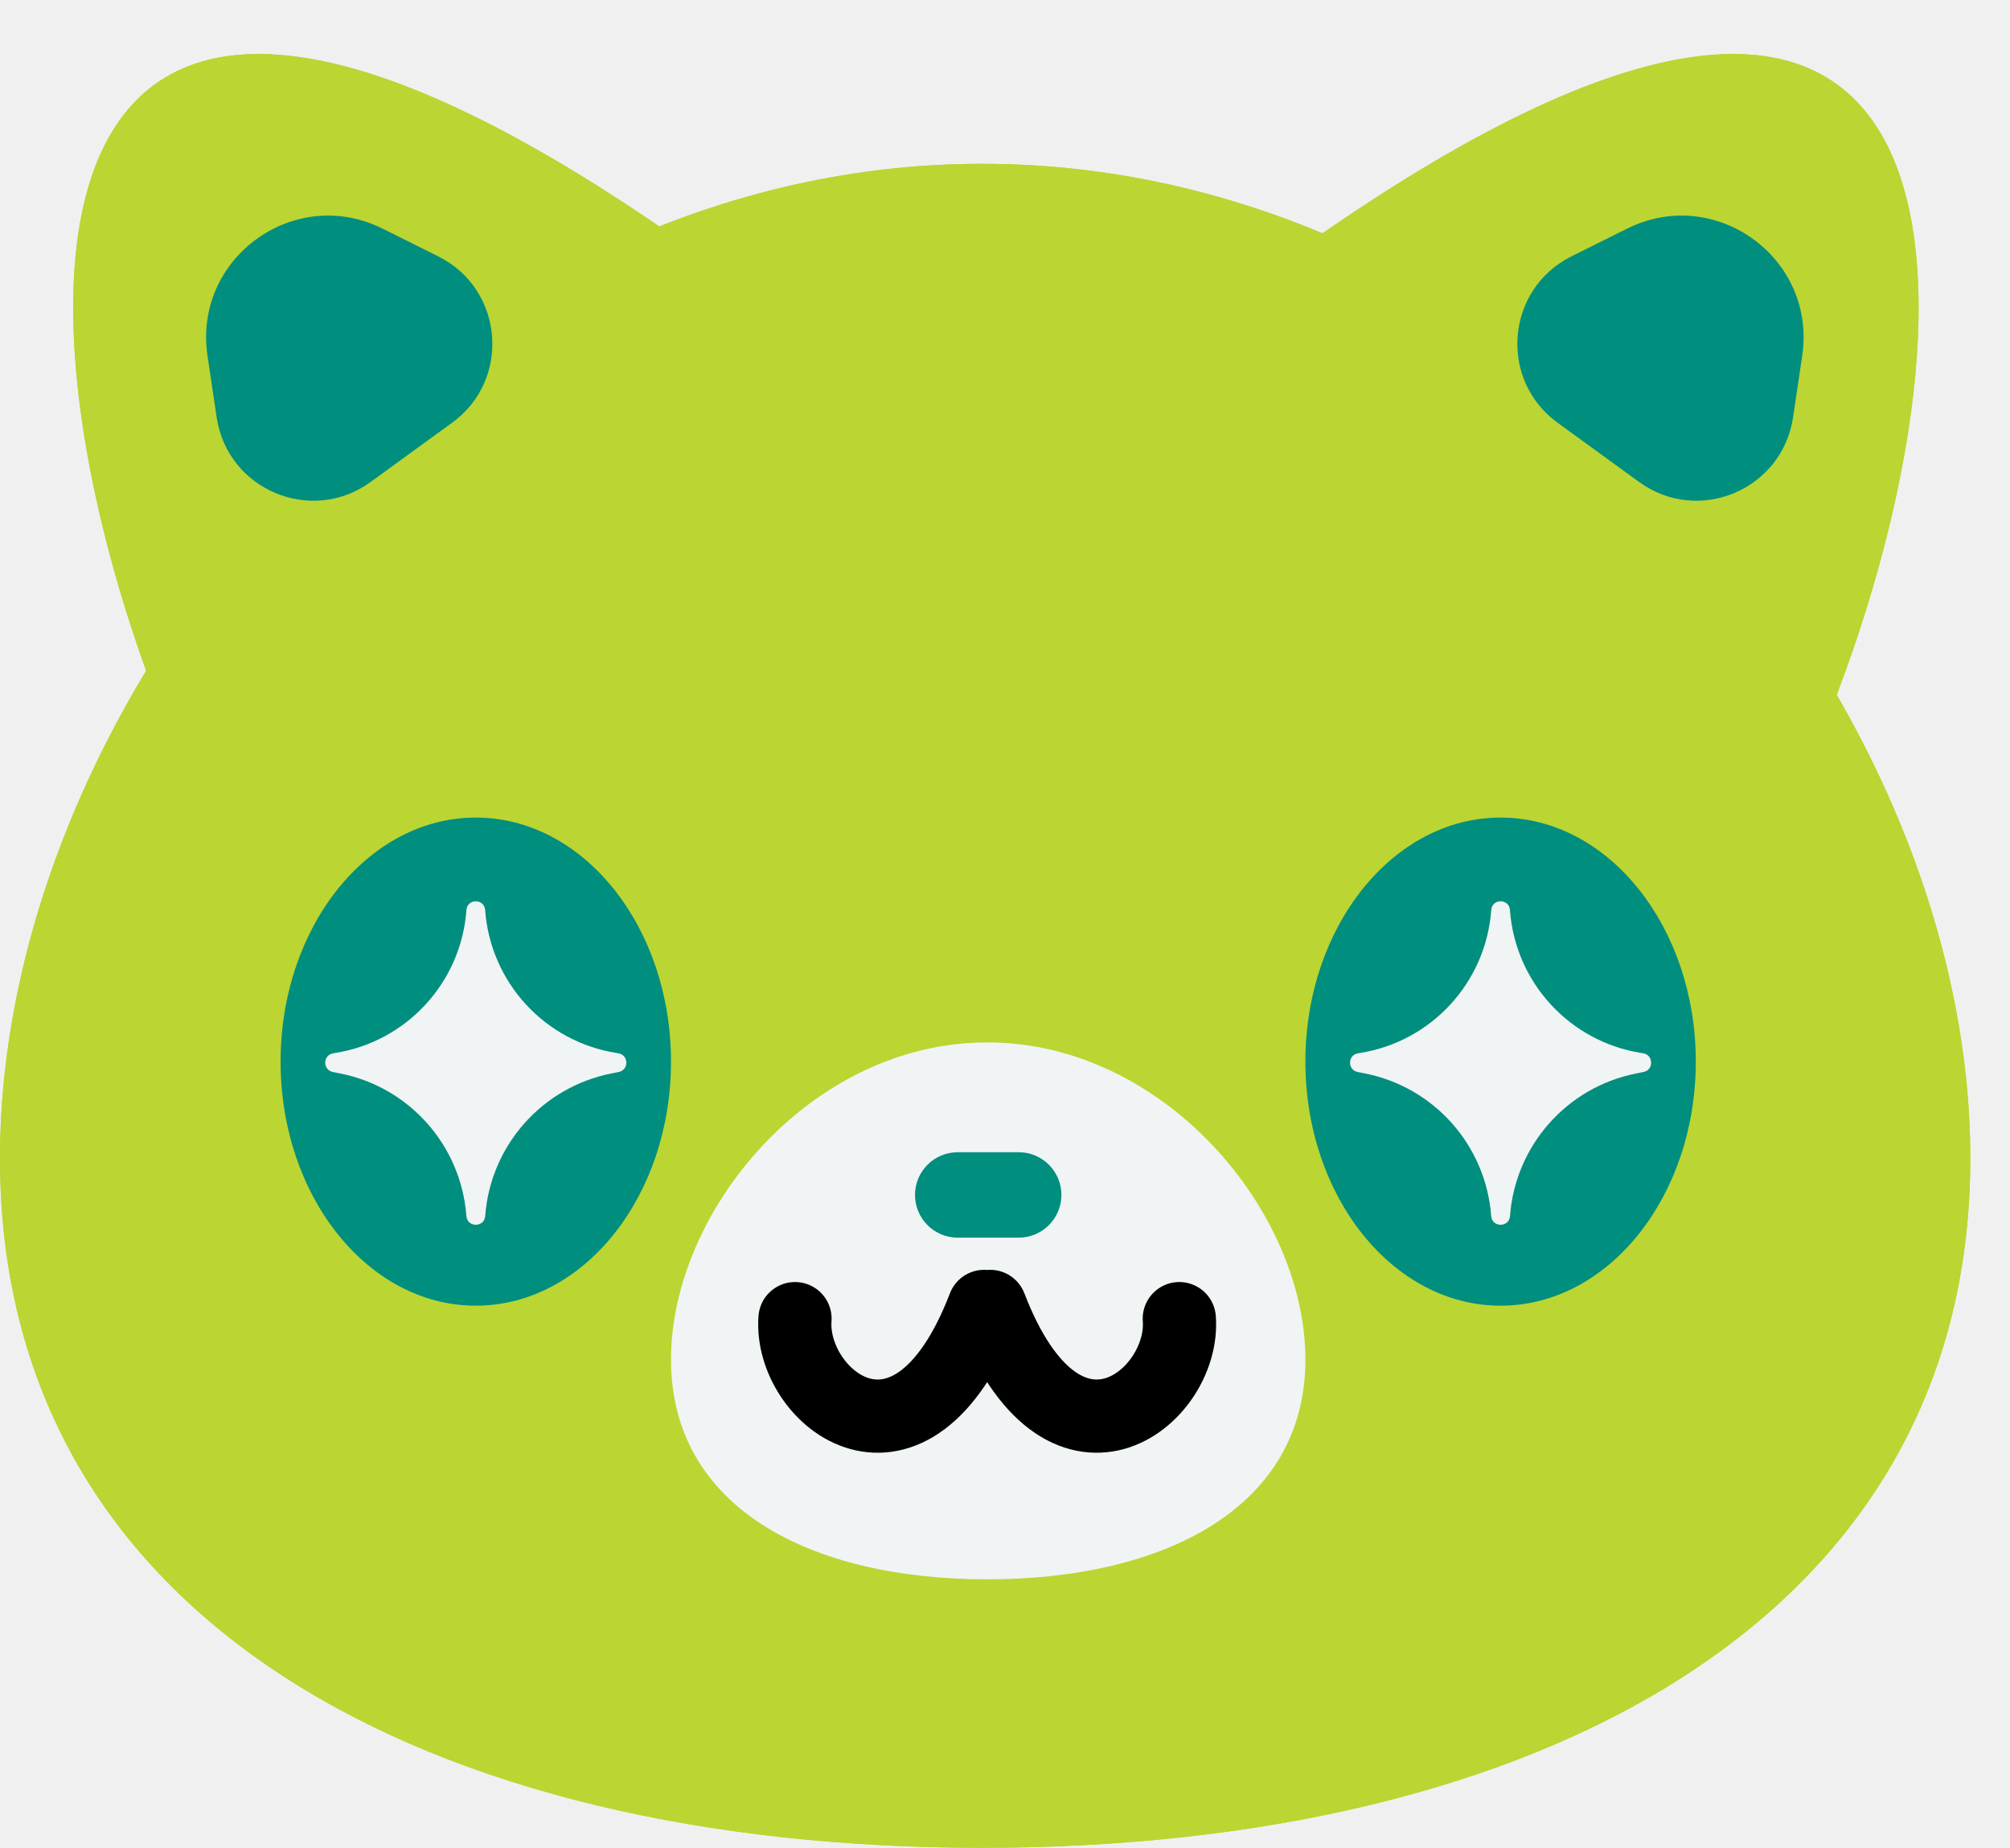
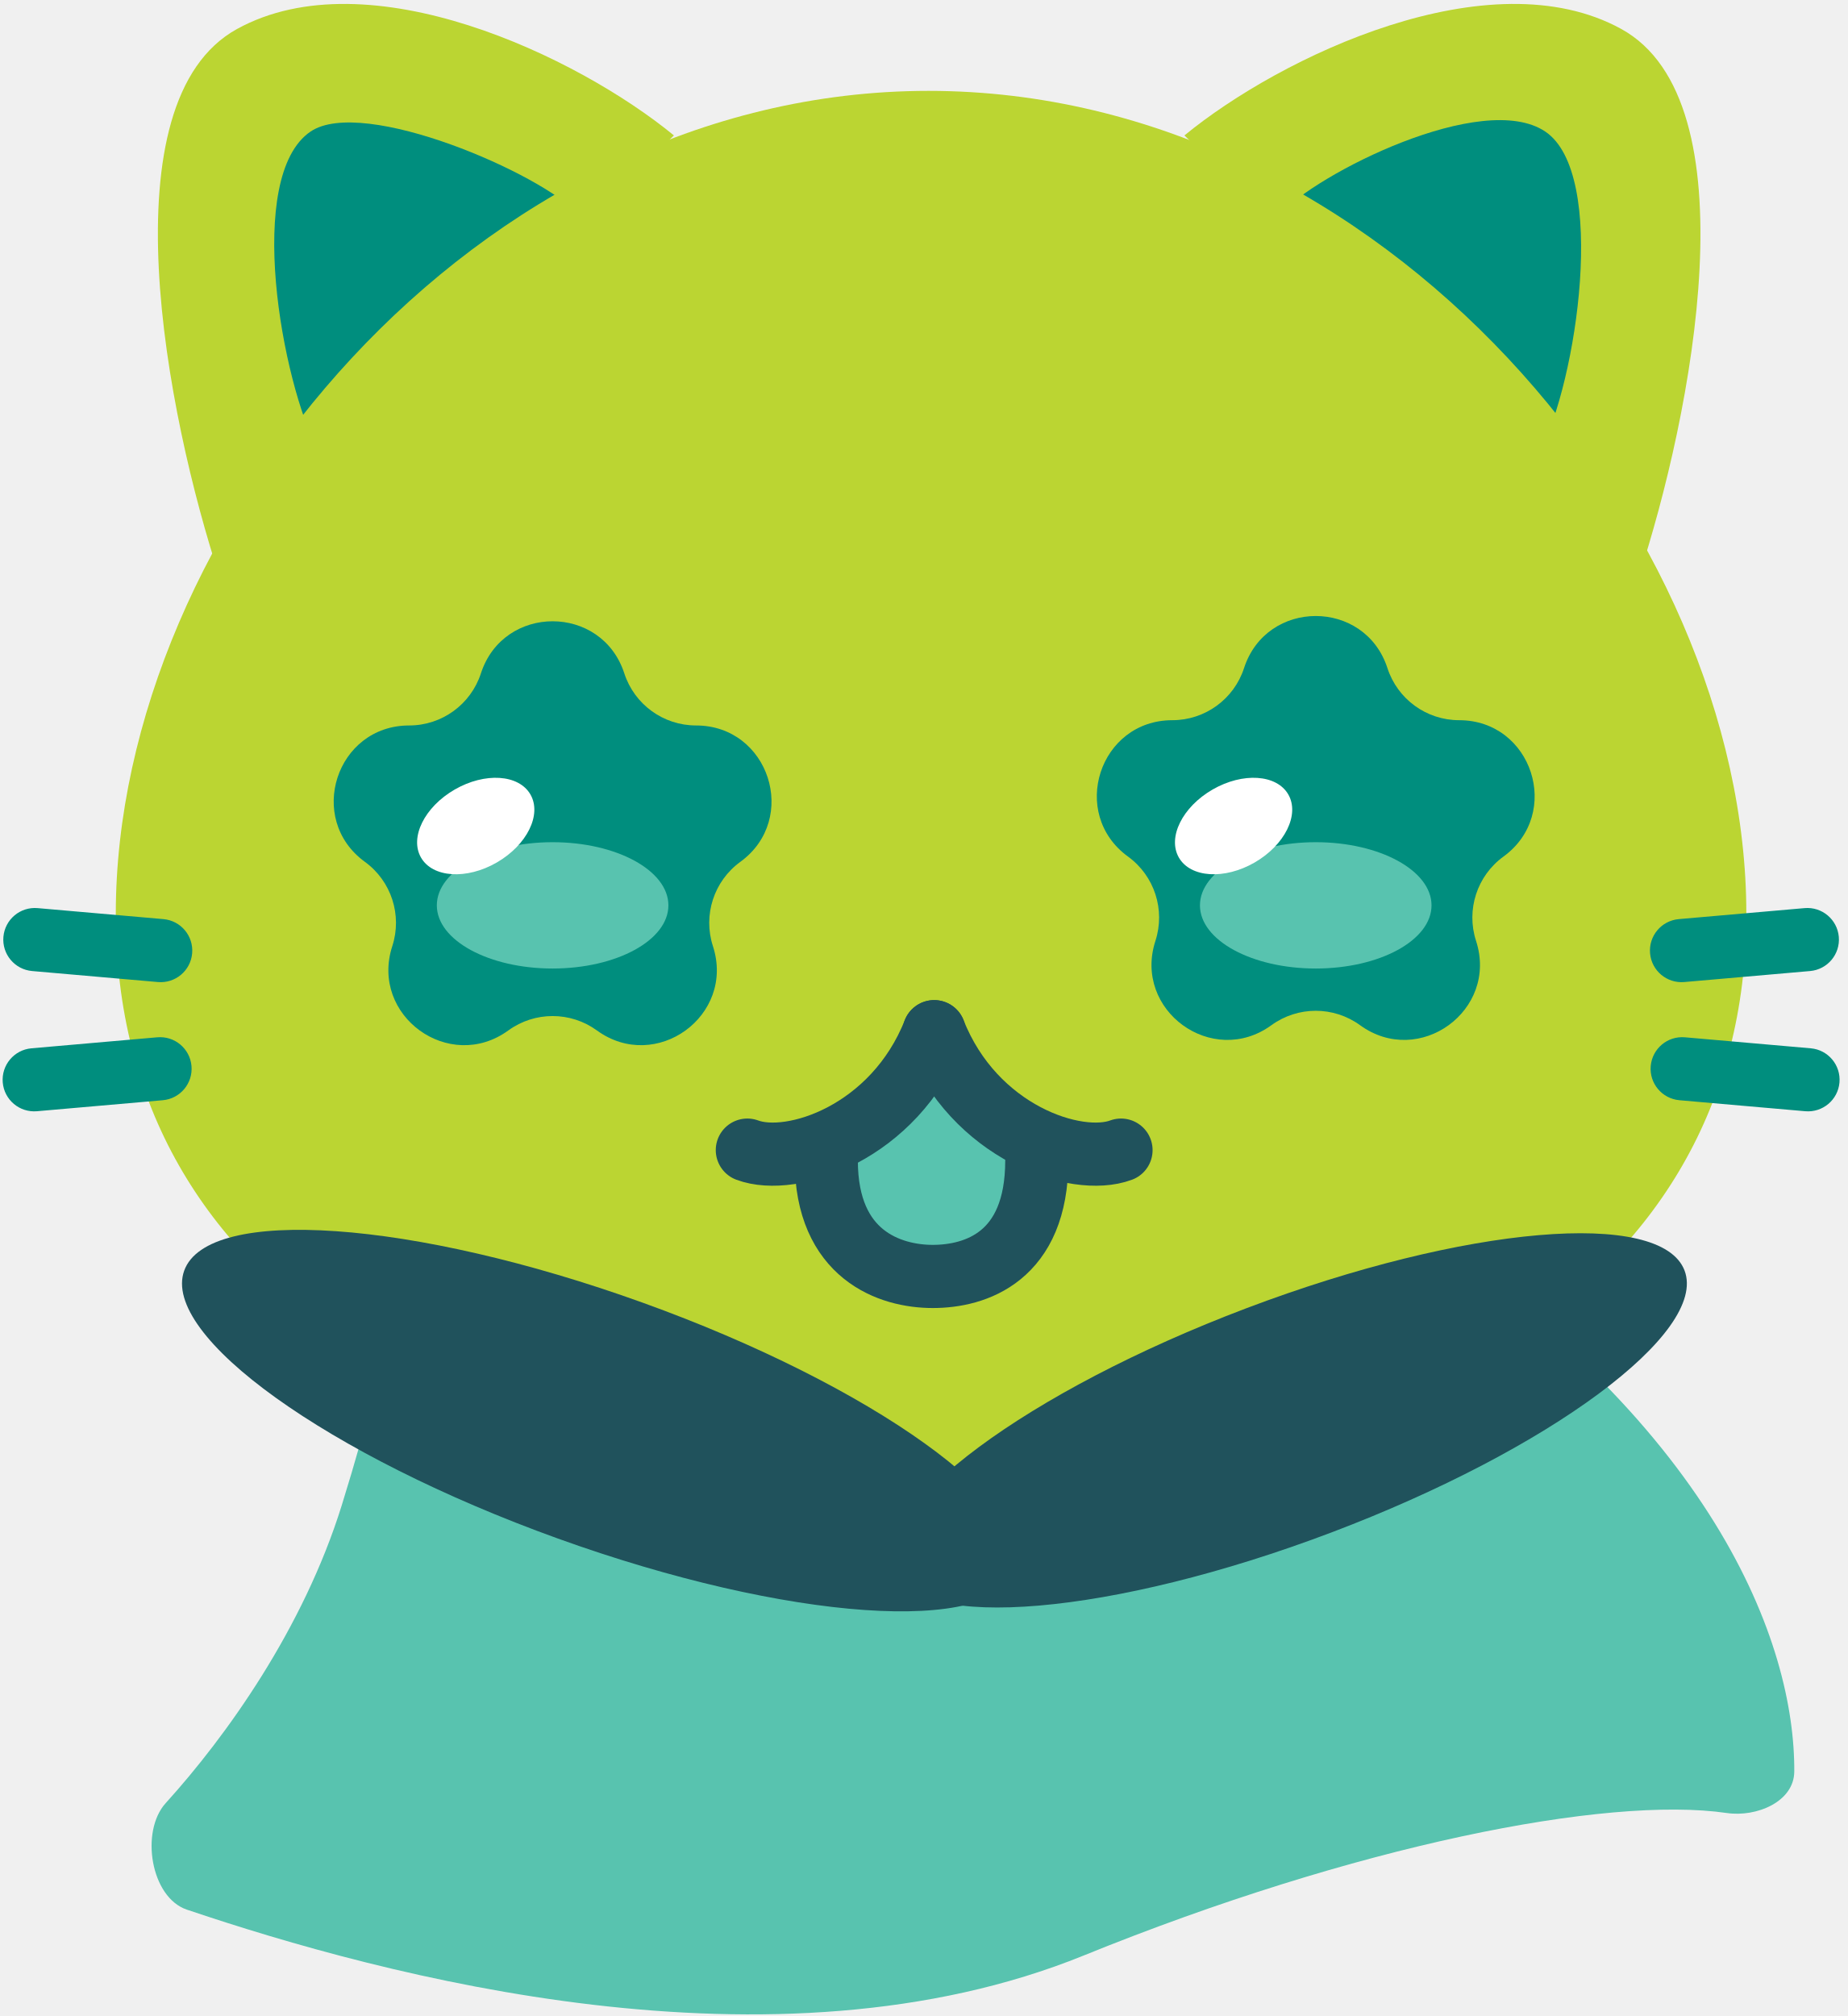
- <svg xmlns="http://www.w3.org/2000/svg" width="309" height="284" viewBox="0 0 309 284" fill="none">
-   <path d="M302.896 178.033C302.896 249.505 235.399 284 150.979 284C66.56 284 0 249.505 0 178.033C0 106.562 66.56 25.178 150.979 25.178C235.399 25.178 302.896 106.562 302.896 178.033Z" fill="#BBD532" />
-   <path d="M200.681 208.952C200.681 231.74 178.948 242.739 151.766 242.739C124.585 242.739 103.154 231.74 103.154 208.952C103.154 186.164 124.585 160.216 151.766 160.216C178.948 160.216 200.681 186.164 200.681 208.952Z" fill="#F0F4F4" />
-   <path d="M25.809 111.774C0.49 49.882 -2.324 -38.267 105.519 37.692L25.809 111.774Z" fill="#BBD532" />
-   <path d="M280.39 111.774C305.71 49.882 308.523 -38.267 200.681 37.692L280.39 111.774Z" fill="#BBD532" />
-   <rect x="140.664" y="177.095" width="22.506" height="13.129" rx="6.564" fill="#008E7E" />
-   <path d="M121.942 203.353C121.004 215.544 139.759 230.735 151.013 201.477M181.021 203.353C181.959 215.544 163.203 230.735 151.95 201.477" stroke="black" stroke-width="11.253" stroke-linecap="round" />
-   <path d="M31.9 54.692C29.665 39.691 45.235 28.378 58.812 35.14L67.374 39.404C77.457 44.426 78.617 58.353 69.504 64.973L56.969 74.081C47.857 80.701 34.97 75.294 33.31 64.153L31.9 54.692Z" fill="#008E7E" />
-   <path d="M277.054 54.692C279.289 39.691 263.718 28.378 250.142 35.14L241.579 39.404C231.497 44.426 230.336 58.353 239.449 64.973L251.984 74.081C261.097 80.701 273.983 75.294 275.644 64.153L277.054 54.692Z" fill="#008E7E" />
-   <path d="M302.897 178.033C302.897 249.505 235.4 284 150.98 284C66.561 284 0.001 249.505 0.001 178.033C0.001 106.562 66.561 25.178 150.98 25.178C235.4 25.178 302.897 106.562 302.897 178.033Z" fill="#BBD532" />
-   <path d="M200.682 208.952C200.682 231.74 178.949 242.739 151.767 242.739C124.586 242.739 103.155 231.74 103.155 208.952C103.155 186.164 124.586 160.216 151.767 160.216C178.949 160.216 200.682 186.164 200.682 208.952Z" fill="#F0F4F4" />
-   <path d="M25.81 111.774C0.491 49.882 -2.323 -38.267 105.52 37.692L25.81 111.774Z" fill="#BBD532" />
-   <path d="M280.391 111.774C305.711 49.882 308.524 -38.267 200.682 37.692L280.391 111.774Z" fill="#BBD532" />
-   <rect x="140.665" y="177.095" width="22.506" height="13.129" rx="6.564" fill="#008E7E" />
-   <path d="M122.217 202.671C121.28 214.862 140.035 230.054 151.288 200.796M181.296 202.671C182.234 214.862 163.479 230.054 152.226 200.796" stroke="black" stroke-width="11.253" stroke-linecap="round" />
-   <path d="M31.9 54.692C29.665 39.691 45.235 28.378 58.812 35.14L67.374 39.404C77.457 44.426 78.617 58.353 69.504 64.973L56.969 74.081C47.857 80.701 34.97 75.294 33.31 64.153L31.9 54.692Z" fill="#008E7E" />
-   <path d="M277.054 54.692C279.29 39.691 263.719 28.378 250.143 35.14L241.58 39.404C231.498 44.426 230.337 58.353 239.45 64.973L251.985 74.081C261.098 80.701 273.984 75.294 275.645 64.153L277.054 54.692Z" fill="#008E7E" />
-   <ellipse cx="230.688" cy="163.17" rx="30.008" ry="37.51" fill="#008E7E" />
-   <path d="M229.252 139.862C229.381 138.08 231.996 138.08 232.125 139.862C232.932 150.987 241.294 160.092 252.311 161.84L252.599 161.886C254.211 162.141 254.256 164.447 252.654 164.765L251.54 164.986C240.881 167.099 232.943 176.065 232.135 186.901C232.001 188.691 229.375 188.691 229.242 186.901C228.434 176.065 220.496 167.099 209.837 164.986L208.723 164.765C207.121 164.447 207.165 162.141 208.778 161.886L209.066 161.84C220.083 160.092 228.445 150.987 229.252 139.862Z" fill="#F0F4F4" />
-   <ellipse cx="73.144" cy="163.17" rx="30.008" ry="37.51" fill="#008E7E" />
-   <path d="M71.707 139.862C71.836 138.08 74.452 138.08 74.581 139.862C75.387 150.987 83.75 160.092 94.767 161.84L95.054 161.886C96.667 162.141 96.711 164.447 95.109 164.765L93.996 164.986C83.337 167.099 75.398 176.065 74.59 186.901C74.457 188.691 71.831 188.691 71.698 186.901C70.89 176.065 62.951 167.099 52.292 164.986L51.179 164.765C49.577 164.447 49.621 162.141 51.234 161.886L51.521 161.84C62.538 160.092 70.901 150.987 71.707 139.862Z" fill="#F0F4F4" />
+ <svg xmlns="http://www.w3.org/2000/svg" width="351" height="383" viewBox="0 0 351 383" fill="none">
+   <path d="M64.928 286C85.433 220.194 85.957 165.787 106.205 132.953L209.76 126C197.033 140.872 190.09 182.552 264.14 230.297C326.072 270.228 341.063 312.402 340.927 336.548C340.894 342.285 333.782 345.263 328.105 344.437C305.226 341.107 257.424 350.596 205.928 371.5C146.96 395.437 72.98 375.433 35.503 362.795C28.626 360.476 26.612 347.93 31.487 342.553C42.989 329.868 57.624 309.439 64.928 286Z" fill="#58C3AF" />
+   <path d="M45.049 5.5C70.047 -8.24 109.732 10.701 128.049 25.73L41.852 110C31.436 78.332 20.052 19.241 45.049 5.5Z" fill="#BBD532" />
+   <path d="M59 25C68.98 18.214 103.09 33.033 110.049 40.832L60.599 86C53.448 72.496 46.5 33.5 59 25Z" fill="#008E7E" />
+   <path d="M308.049 5.5C283.052 -8.24 243.366 10.701 225.049 25.73L311.247 110C321.663 78.332 333.047 19.241 308.049 5.5Z" fill="#BBD532" />
+   <path d="M293.619 25C281.738 17 250.008 33.033 243.049 40.832L292.499 86.001C299.65 72.497 305.5 33 293.619 25Z" fill="#008E7E" />
+   <path d="M331.818 173.611C331.818 246.715 262.778 281.998 176.43 281.998C90.082 281.998 22.002 246.715 22.002 173.611C22.002 100.506 90.082 17.264 176.43 17.264C262.778 17.264 331.818 100.506 331.818 173.611Z" fill="#BBD532" />
+   <rect x="313.002" y="175.138" width="36" height="12" rx="6" transform="rotate(-5 313.002 175.138)" fill="#008E7E" />
+   <rect x="314.173" y="196.543" width="36" height="12" rx="6" transform="rotate(5 314.173 196.543)" fill="#008E7E" />
+   <rect width="36" height="12" rx="6" transform="matrix(-0.996195 -0.0871557 -0.0871557 0.996195 37.0332 175.138)" fill="#008E7E" />
+   <rect width="36" height="12" rx="6" transform="matrix(-0.996195 0.0871557 0.0871557 0.996195 35.8628 196.543)" fill="#008E7E" />
+   <path d="M91.377 127.927C95.665 114.73 114.335 114.73 118.623 127.927C120.54 133.828 126.04 137.824 132.245 137.824C146.121 137.824 151.89 155.58 140.665 163.736C135.644 167.384 133.544 173.849 135.461 179.75C139.749 192.947 124.645 203.921 113.419 195.765C108.399 192.117 101.601 192.117 96.581 195.765C85.355 203.921 70.251 192.947 74.539 179.75C76.456 173.849 74.356 167.384 69.335 163.736C58.11 155.58 63.879 137.824 77.755 137.824C83.96 137.824 89.46 133.828 91.377 127.927Z" fill="#008E7E" />
+   <mask id="mask0_4837_26059" style="mask-type:alpha" maskUnits="userSpaceOnUse" x="63" y="118" width="84" height="81">
+     <path d="M91.377 127.927C95.665 114.73 114.335 114.73 118.623 127.927C120.54 133.828 126.04 137.824 132.245 137.824C146.121 137.824 151.89 155.58 140.665 163.736C135.644 167.384 133.544 173.849 135.461 179.75C139.749 192.947 124.645 203.921 113.419 195.765C108.399 192.117 101.601 192.117 96.581 195.765C85.355 203.921 70.251 192.947 74.539 179.75C76.456 173.849 74.356 167.384 69.335 163.736C58.11 155.58 63.879 137.824 77.755 137.824C83.96 137.824 89.46 133.828 91.377 127.927Z" fill="#008E7E" />
+   </mask>
+   <g mask="url(#mask0_4837_26059)">
+ </g>
+   <ellipse cx="105" cy="172" rx="22" ry="12" fill="#58C3AF" />
+   <ellipse cx="90.392" cy="156.929" rx="12" ry="8" transform="rotate(-30 90.3923 156.929)" fill="white" />
+   <path d="M236.377 126.927C240.665 113.73 259.335 113.73 263.623 126.927C265.54 132.828 271.04 136.824 277.245 136.824C291.121 136.824 296.89 154.58 285.665 162.736C280.644 166.384 278.544 172.849 280.461 178.75C284.749 191.947 269.645 202.921 258.419 194.765C253.399 191.117 246.601 191.117 241.581 194.765C230.355 202.921 215.251 191.947 219.539 178.75C221.456 172.849 219.356 166.384 214.335 162.736C203.11 154.58 208.879 136.824 222.755 136.824C228.96 136.824 234.46 132.828 236.377 126.927Z" fill="#008E7E" />
+   <ellipse cx="250" cy="172" rx="22" ry="12" fill="#58C3AF" />
+   <ellipse cx="234.392" cy="156.929" rx="12" ry="8" transform="rotate(-30 234.392 156.929)" fill="white" />
+   <path d="M197 219L179.5 201.5L154 220.5L166 240L188.5 241.5L197 219Z" fill="#58C3AF" />
+   <path d="M142 218.5C150.5 221.667 169.9 215.2 177.5 196" stroke="#20525C" stroke-width="12" stroke-linecap="round" />
+   <path d="M213 218.5C204.5 221.667 185.1 215.2 177.5 196" stroke="#20525C" stroke-width="12" stroke-linecap="round" />
+   <path d="M157 220.5C157 238.467 169.135 242.5 177.225 242.5C185.315 242.5 197 238.834 197 220.5" stroke="#20525C" stroke-width="12" stroke-linecap="round" />
+   <ellipse cx="244.89" cy="269.842" rx="80.396" ry="22.779" transform="rotate(-20.7305 244.89 269.842)" fill="#20525C" />
+   <ellipse cx="114.054" cy="269.885" rx="84.03" ry="23.809" transform="rotate(19.8157 114.054 269.885)" fill="#20525C" />
</svg>
